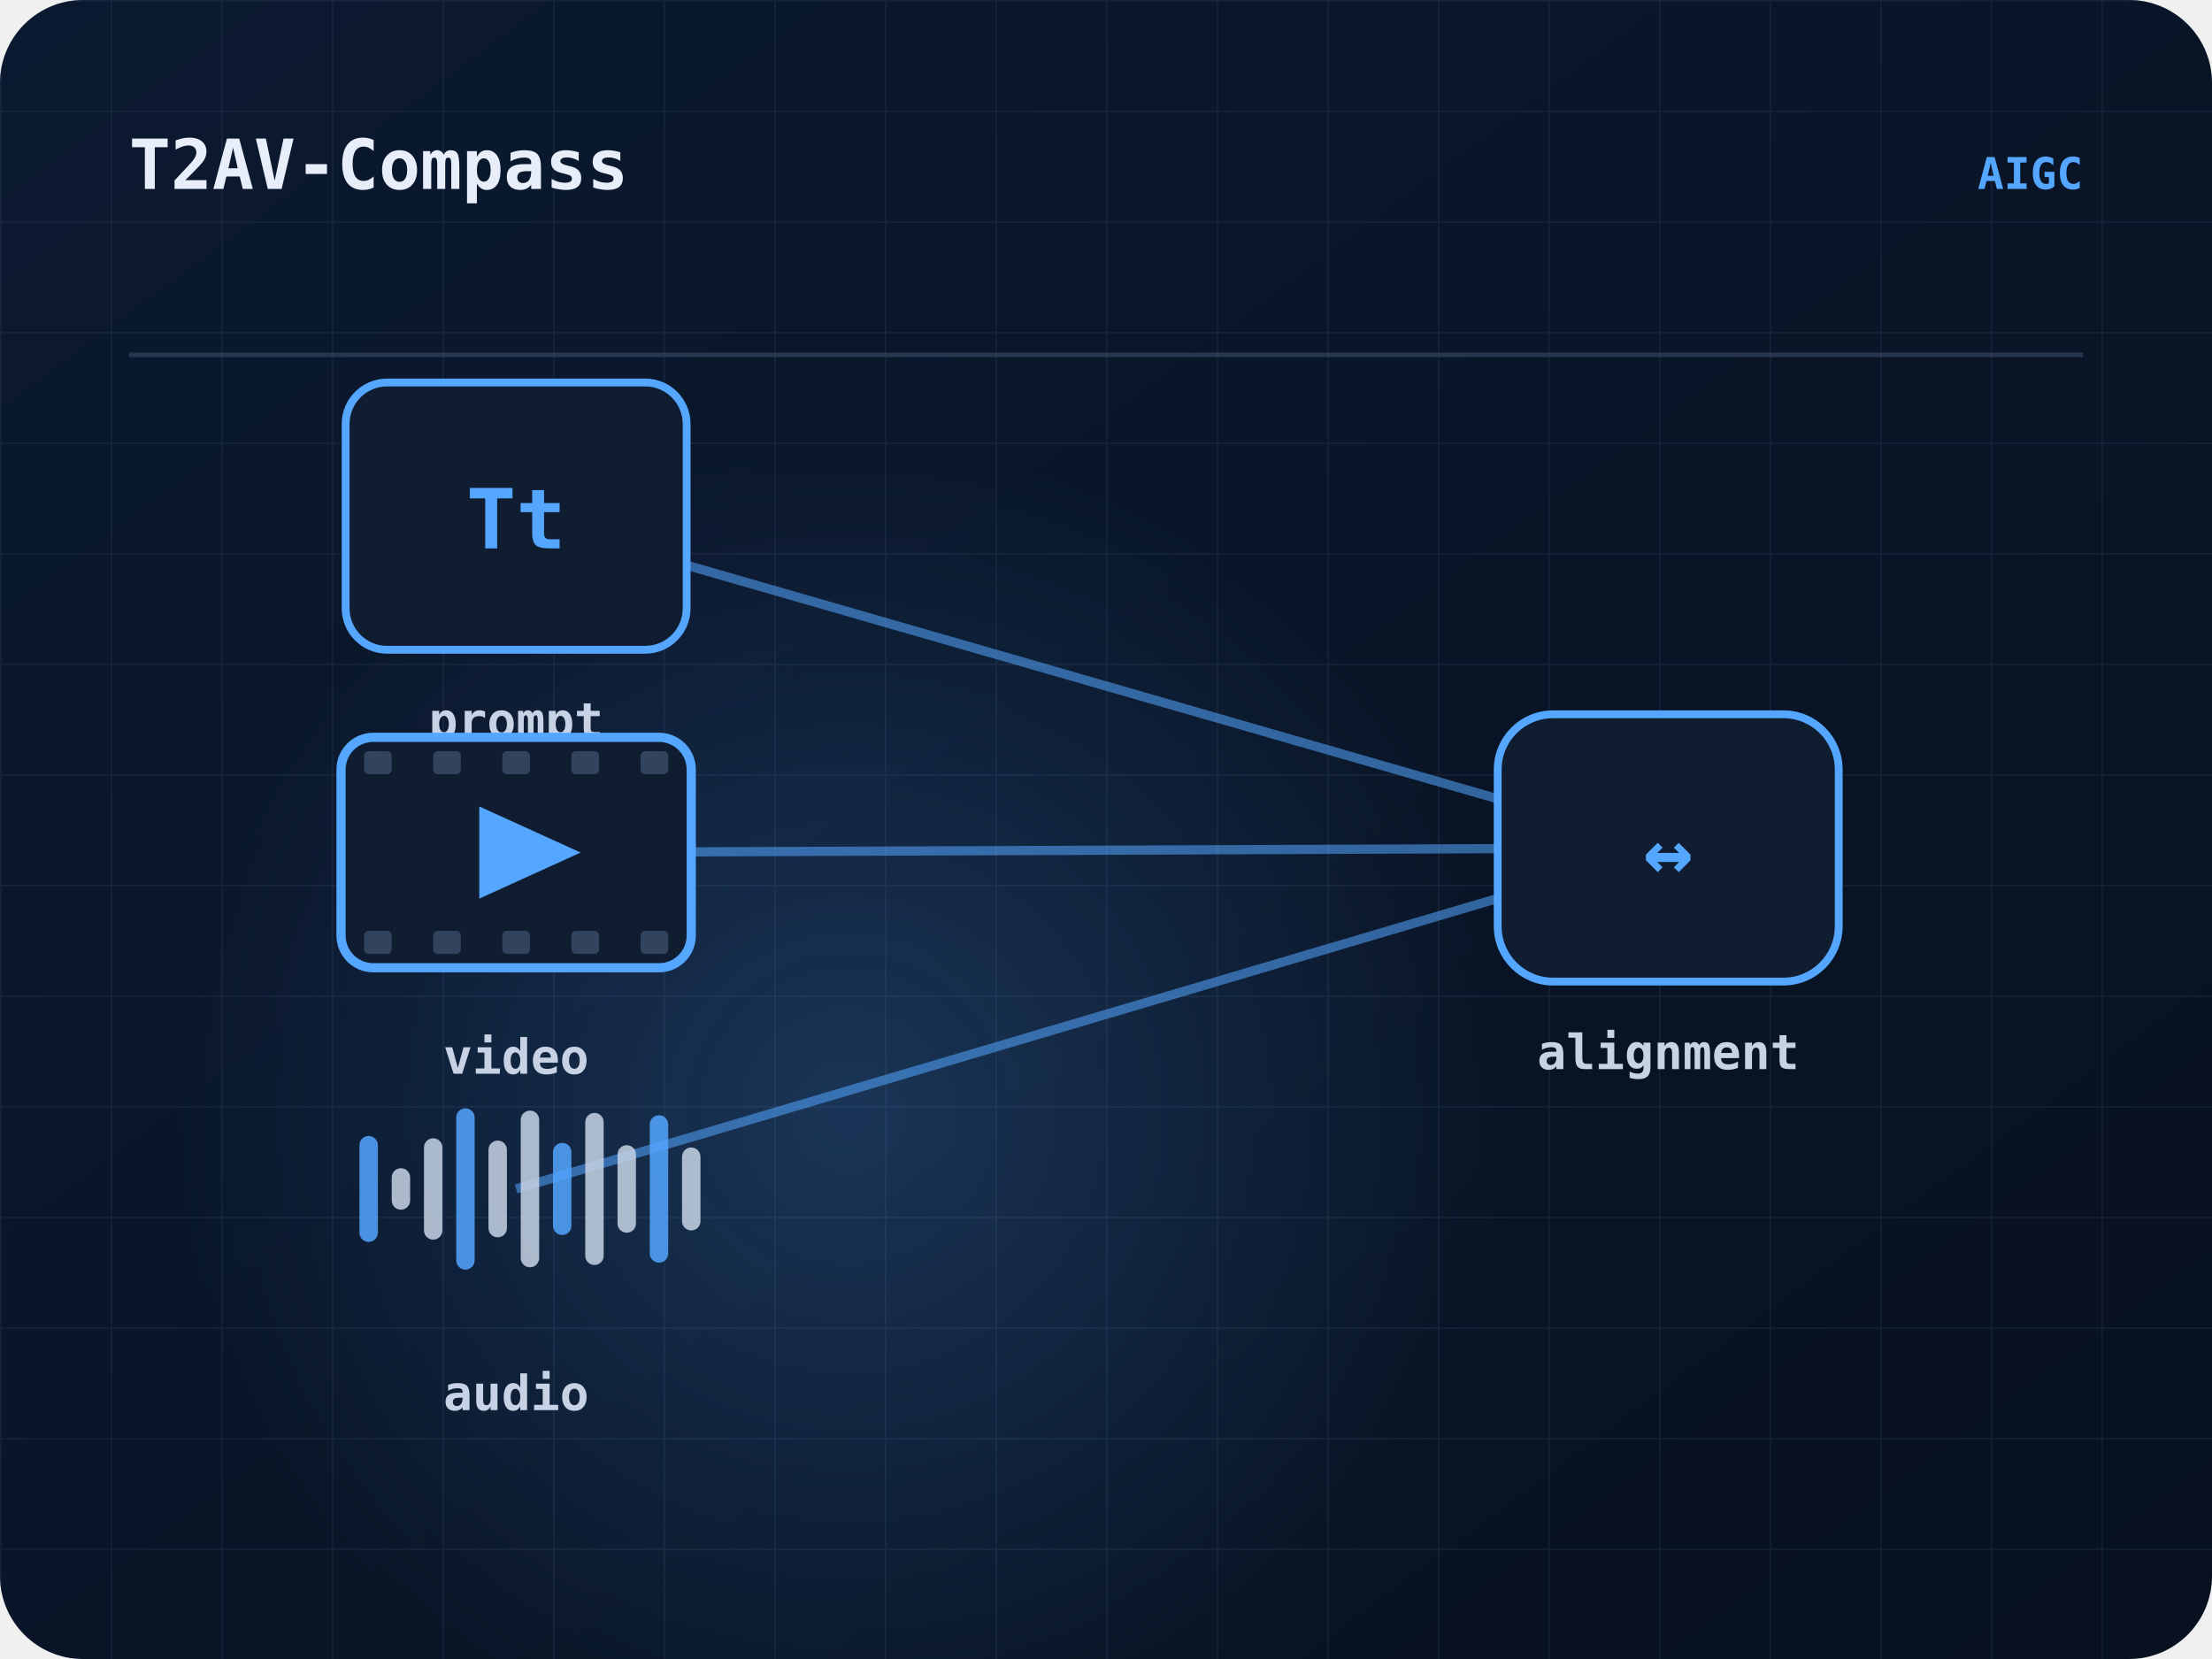
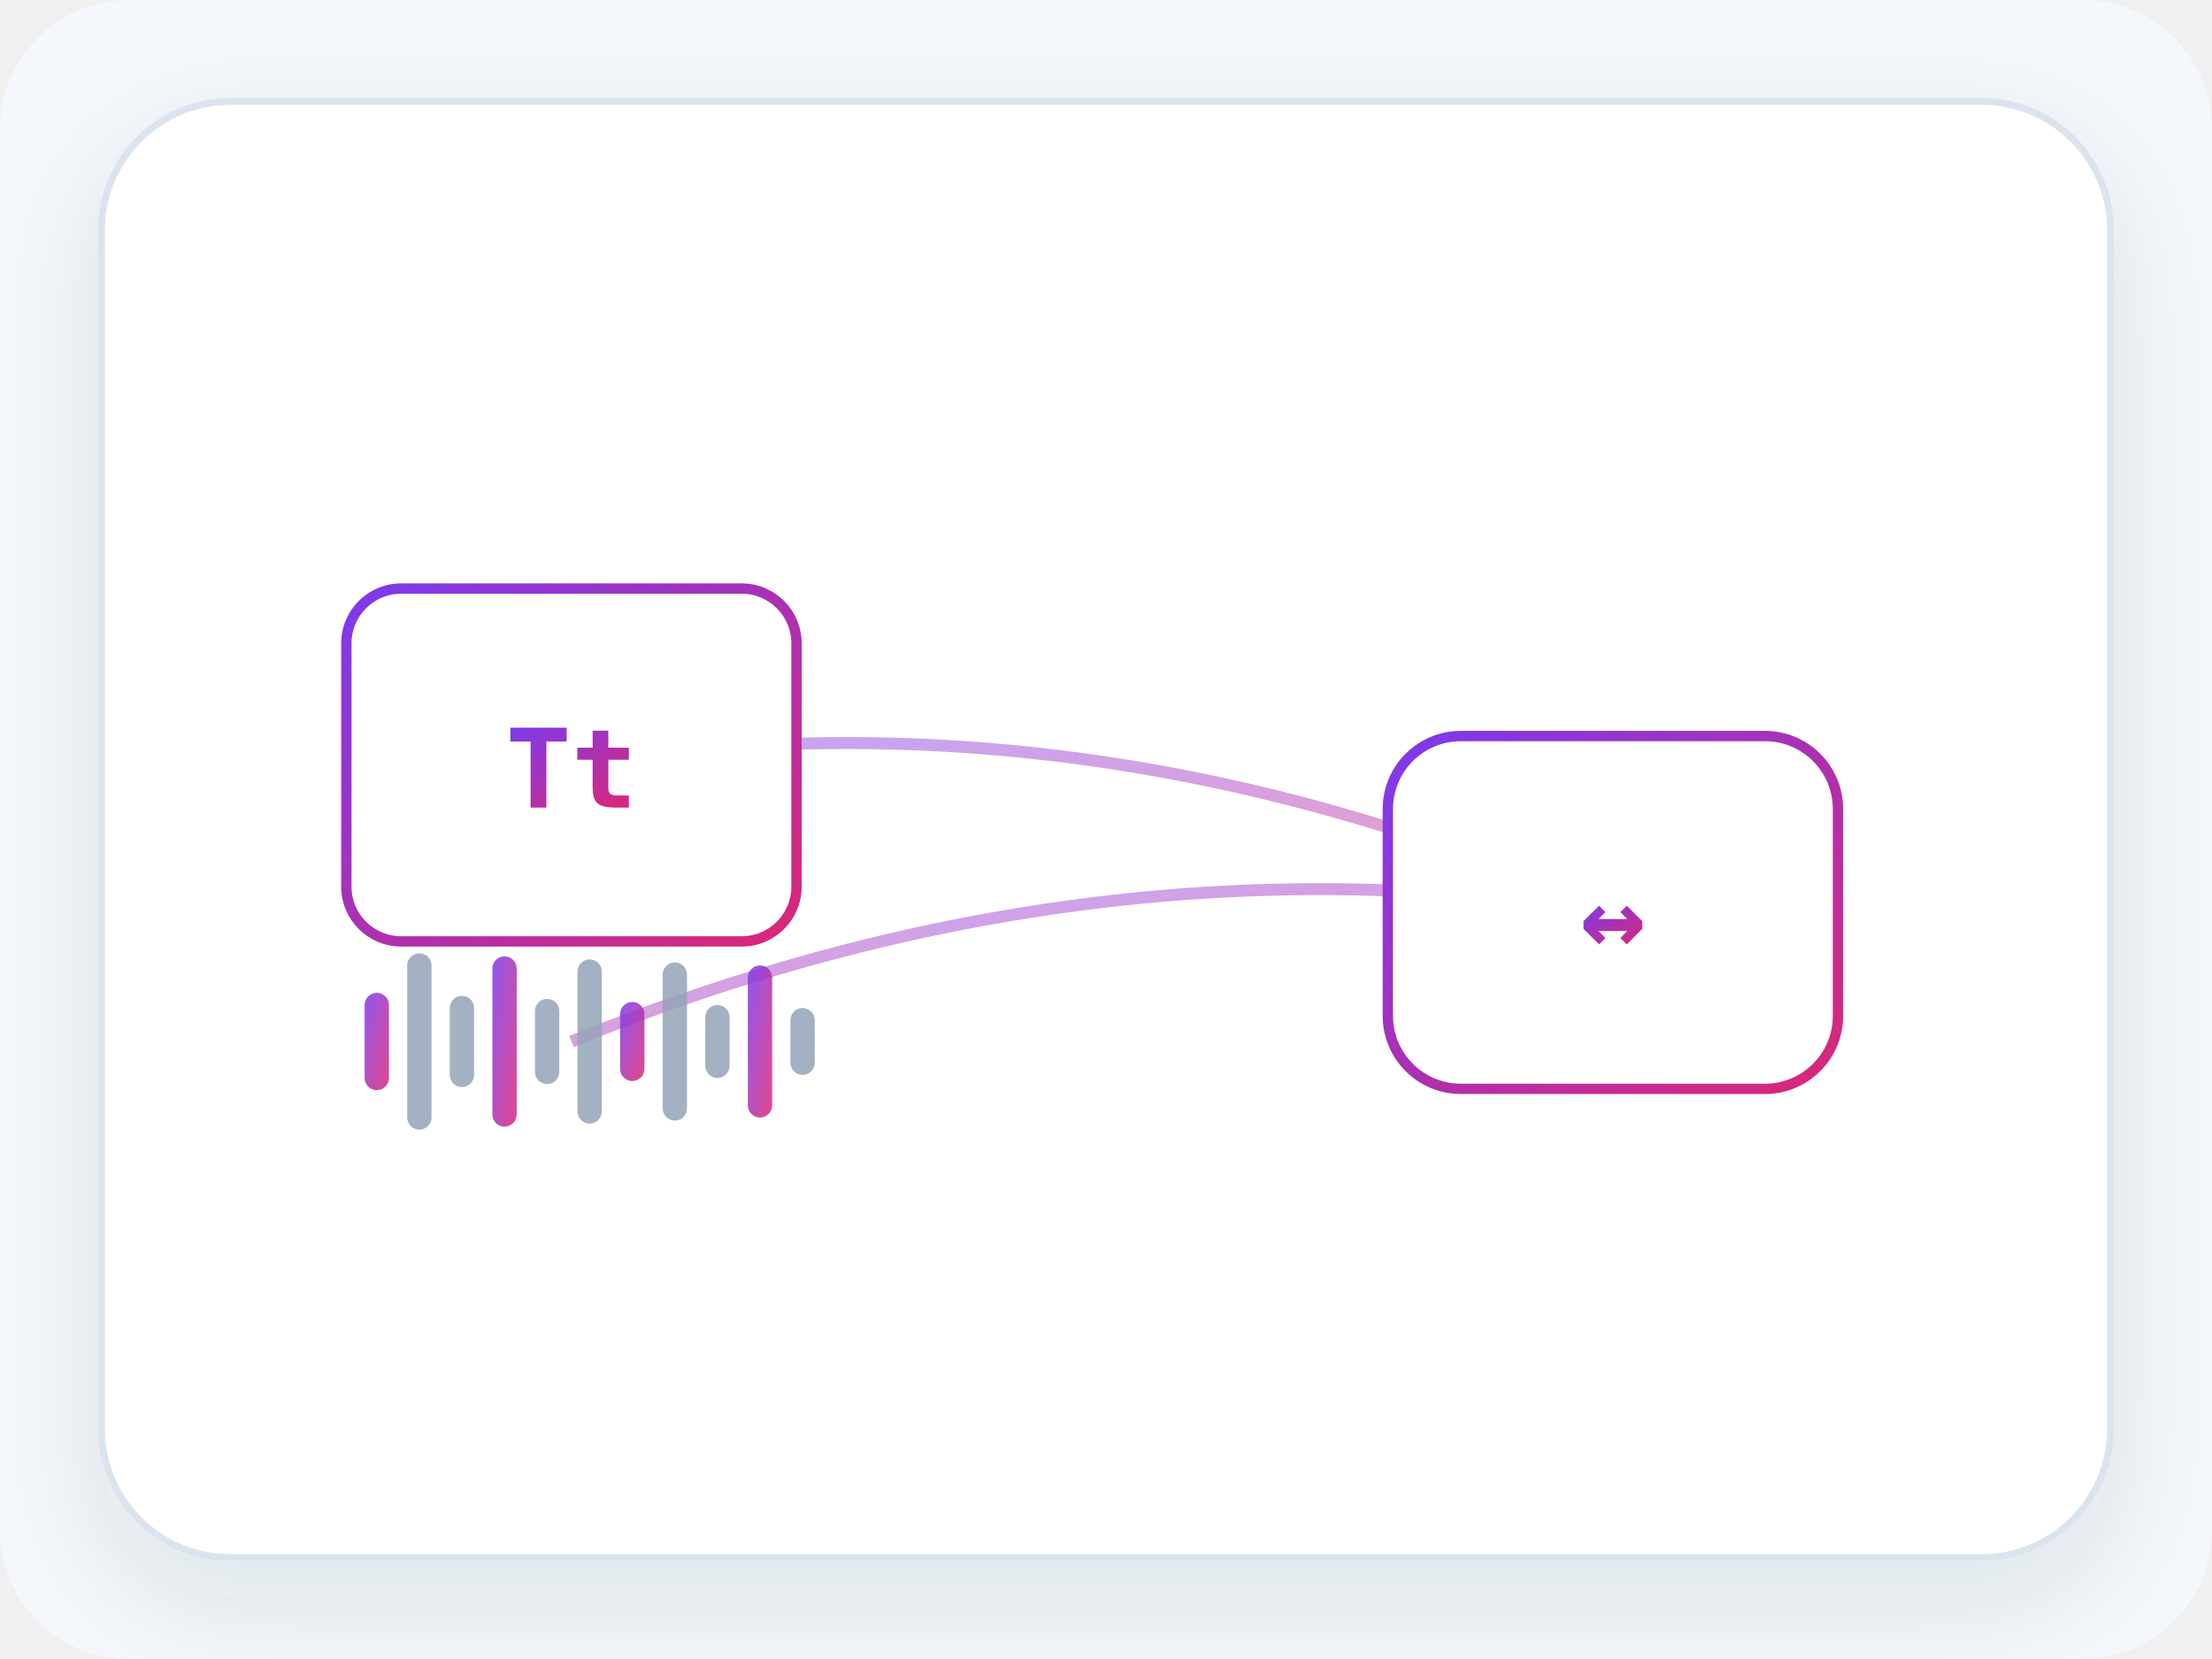
<svg xmlns="http://www.w3.org/2000/svg" viewBox="0 0 480 360" role="img" aria-labelledby="title desc">
  <defs>
-     <linearGradient id="bg" x1="0" y1="0" x2="1" y2="1">
-       <stop stop-color="#0b1930" />
-       <stop offset="1" stop-color="#07111f" />
+     <linearGradient id="accent" x1="0" y1="0" x2="1" y2="1">
+       <stop stop-color="#7c3aed" />
+       <stop offset="1" stop-color="#db2777" />
    </linearGradient>
-     <radialGradient id="halo">
-       <stop stop-color="#54a6ff" stop-opacity=".22" />
-       <stop offset="1" stop-color="#54a6ff" stop-opacity="0" />
-     </radialGradient>
-     <pattern id="grid" width="24" height="24" patternUnits="userSpaceOnUse">
-       <path d="M 24 0 L 0 0 0 24" fill="none" stroke="#2b3b53" stroke-width=".7" opacity=".32" />
-     </pattern>
+     <filter id="shadow" x="-20%" y="-20%" width="140%" height="140%">
+       <feDropShadow dx="0" dy="9" stdDeviation="12" flood-color="#1e293b" flood-opacity=".10" />
+     </filter>
    <marker id="arrow" markerWidth="8" markerHeight="8" refX="6" refY="3" orient="auto">
-       <path d="M0,0 L0,6 L7,3 z" fill="#54a6ff" />
+       <path d="M0,0 L0,6 L7,3 z" fill="#db2777" />
    </marker>
  </defs>
-   <rect width="480" height="360" rx="18" fill="url(#bg)" />
-   <rect width="480" height="360" rx="18" fill="url(#grid)" />
-   <circle cx="184" cy="242" r="145" fill="url(#halo)" />
-   <path d="M 28 77 H 452" stroke="#31435d" stroke-width="1" opacity=".7" />
-   <text x="28" y="41" text-anchor="start" font-family="IBM Plex Mono, Menlo, monospace" font-size="15" font-weight="700" fill="#e8eef9">T2AV-Compass</text>
-   <text x="452" y="41" text-anchor="end" font-family="IBM Plex Mono, Menlo, monospace" font-size="9.5" font-weight="700" fill="#54a6ff">AIGC</text>
-   <path d="M 112 112.0 L 362 184" fill="none" stroke="#54a6ff" stroke-width="2" opacity=".55" marker-end="url(#arrow)" />
-   <path d="M 112 185.0 L 362 184" fill="none" stroke="#54a6ff" stroke-width="2" opacity=".55" marker-end="url(#arrow)" />
-   <path d="M 112 258.0 L 362 184" fill="none" stroke="#54a6ff" stroke-width="2" opacity=".55" marker-end="url(#arrow)" />
-   <rect x="75" y="83" width="74" height="58" rx="9" fill="#101d30" stroke="#54a6ff" stroke-width="1.7" />
-   <text x="112" y="119.0" text-anchor="middle" font-family="IBM Plex Mono, Menlo, monospace" font-size="18" font-weight="700" fill="#54a6ff">Tt</text>
-   <text x="112" y="160.0" text-anchor="middle" font-family="IBM Plex Mono, Menlo, monospace" font-size="10.5" font-weight="600" fill="#c7d3e5">prompt</text>
-   <rect x="74" y="160.0" width="76" height="50" rx="7" fill="#101d30" stroke="#54a6ff" stroke-width="2" />
-   <rect x="79" y="163.0" width="6" height="5" rx="1" fill="#31435d" />
-   <rect x="79" y="202.0" width="6" height="5" rx="1" fill="#31435d" />
-   <rect x="94" y="163.0" width="6" height="5" rx="1" fill="#31435d" />
-   <rect x="94" y="202.0" width="6" height="5" rx="1" fill="#31435d" />
-   <rect x="109" y="163.0" width="6" height="5" rx="1" fill="#31435d" />
-   <rect x="109" y="202.0" width="6" height="5" rx="1" fill="#31435d" />
-   <rect x="124" y="163.0" width="6" height="5" rx="1" fill="#31435d" />
-   <rect x="124" y="202.0" width="6" height="5" rx="1" fill="#31435d" />
-   <rect x="139" y="163.0" width="6" height="5" rx="1" fill="#31435d" />
-   <rect x="139" y="202.0" width="6" height="5" rx="1" fill="#31435d" />
-   <path d="M 104 175.0 L 126 185.0 L 104 195.0 Z" fill="#54a6ff" />
-   <text x="112" y="233.0" text-anchor="middle" font-family="IBM Plex Mono, Menlo, monospace" font-size="10.5" font-weight="600" fill="#c7d3e5">video</text>
-   <rect x="78" y="246.5" width="4" height="23" rx="2" fill="#54a6ff" opacity=".85" />
-   <rect x="85" y="253.5" width="4" height="9" rx="2" fill="#c7d3e5" opacity=".85" />
-   <rect x="92" y="247" width="4" height="22" rx="2" fill="#c7d3e5" opacity=".85" />
-   <rect x="99" y="240.5" width="4" height="35" rx="2" fill="#54a6ff" opacity=".85" />
-   <rect x="106" y="247.5" width="4" height="21" rx="2" fill="#c7d3e5" opacity=".85" />
-   <rect x="113" y="241" width="4" height="34" rx="2" fill="#c7d3e5" opacity=".85" />
-   <rect x="120" y="248" width="4" height="20" rx="2" fill="#54a6ff" opacity=".85" />
-   <rect x="127" y="241.5" width="4" height="33" rx="2" fill="#c7d3e5" opacity=".85" />
-   <rect x="134" y="248.5" width="4" height="19" rx="2" fill="#c7d3e5" opacity=".85" />
-   <rect x="141" y="242" width="4" height="32" rx="2" fill="#54a6ff" opacity=".85" />
-   <rect x="148" y="249" width="4" height="18" rx="2" fill="#c7d3e5" opacity=".85" />
-   <text x="112" y="306.0" text-anchor="middle" font-family="IBM Plex Mono, Menlo, monospace" font-size="10.5" font-weight="600" fill="#c7d3e5">audio</text>
-   <rect x="325" y="155" width="74" height="58" rx="12" fill="#101d30" stroke="#54a6ff" stroke-width="1.7" />
-   <text x="362" y="191" text-anchor="middle" font-family="IBM Plex Mono, Menlo, monospace" font-size="18" font-weight="700" fill="#54a6ff">↔</text>
-   <text x="362" y="232" text-anchor="middle" font-family="IBM Plex Mono, Menlo, monospace" font-size="10.5" font-weight="600" fill="#c7d3e5">alignment</text>
+   <rect width="480" height="360" rx="28" fill="#f4f7fb" />
+   <rect x="22" y="22" width="436" height="316" rx="28" fill="#ffffff" stroke="#dbe4ee" stroke-width="1.5" filter="url(#shadow)" />
+   <path d="M 124 166 Q 237 148 350 198" fill="none" stroke="url(#accent)" stroke-width="2.6" opacity=".46" marker-end="url(#arrow)" />
+   <path d="M 124 226 Q 237 180 350 198" fill="none" stroke="url(#accent)" stroke-width="2.6" opacity=".46" marker-end="url(#arrow)" />
+   <g transform="translate(124 166) scale(1.32) translate(-124 -166)">
+     <rect x="87" y="137" width="74" height="58" rx="9" fill="#ffffff" stroke="url(#accent)" stroke-width="1.7" />
+     <text x="124" y="173" text-anchor="middle" font-family="IBM Plex Mono, Menlo, monospace" font-size="18" font-weight="700" fill="url(#accent)">Tt</text>
+   </g>
+   <g transform="translate(124 226) scale(1.32) translate(-124 -226)">
+     <rect x="90" y="218" width="4" height="16" rx="2" fill="url(#accent)" opacity=".85" />
+     <rect x="97" y="211.5" width="4" height="29" rx="2" fill="#94a3b8" opacity=".85" />
+     <rect x="104" y="218.5" width="4" height="15" rx="2" fill="#94a3b8" opacity=".85" />
+     <rect x="111" y="212" width="4" height="28" rx="2" fill="url(#accent)" opacity=".85" />
+     <rect x="118" y="219" width="4" height="14" rx="2" fill="#94a3b8" opacity=".85" />
+     <rect x="125" y="212.5" width="4" height="27" rx="2" fill="#94a3b8" opacity=".85" />
+     <rect x="132" y="219.5" width="4" height="13" rx="2" fill="url(#accent)" opacity=".85" />
+     <rect x="139" y="213" width="4" height="26" rx="2" fill="#94a3b8" opacity=".85" />
+     <rect x="146" y="220" width="4" height="12" rx="2" fill="#94a3b8" opacity=".85" />
+     <rect x="153" y="213.5" width="4" height="25" rx="2" fill="url(#accent)" opacity=".85" />
+     <rect x="160" y="220.5" width="4" height="11" rx="2" fill="#94a3b8" opacity=".85" />
+   </g>
+   <g transform="translate(350 198) scale(1.32) translate(-350 -198)">
+     <rect x="313" y="169" width="74" height="58" rx="12" fill="#ffffff" stroke="url(#accent)" stroke-width="1.7" />
+     <text x="350" y="205" text-anchor="middle" font-family="IBM Plex Mono, Menlo, monospace" font-size="18" font-weight="700" fill="url(#accent)">↔</text>
+   </g>
</svg>
